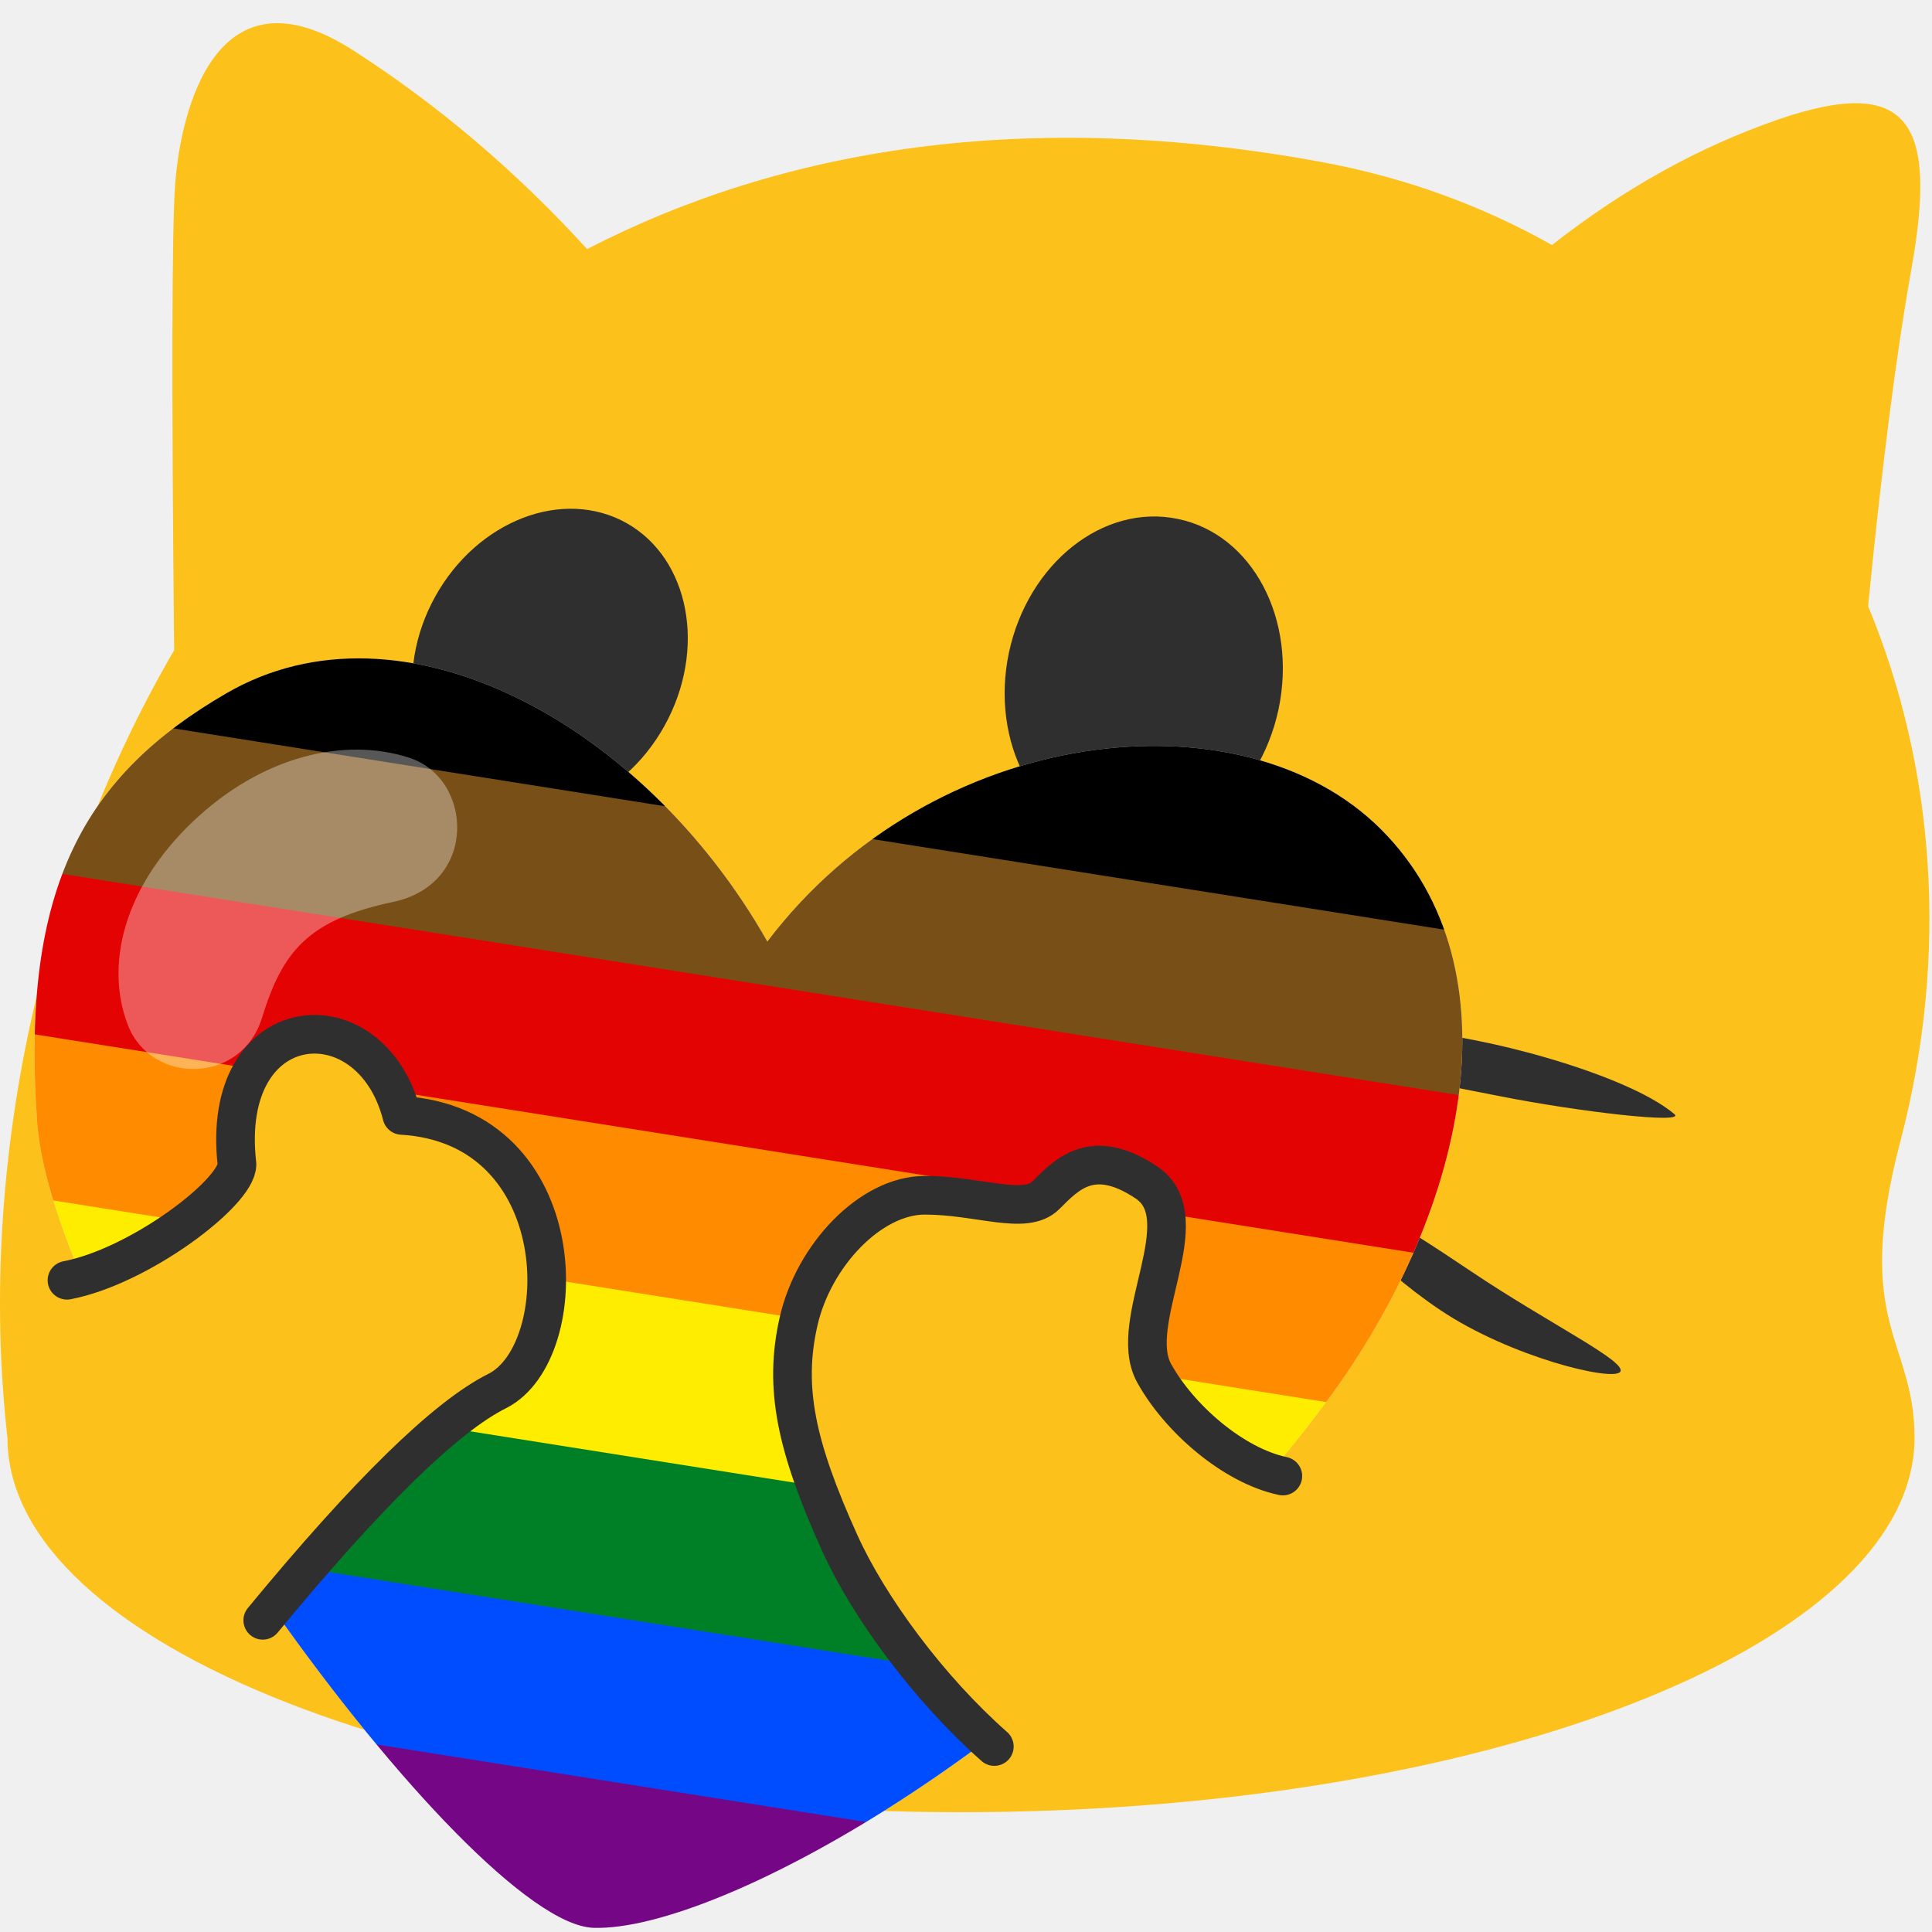
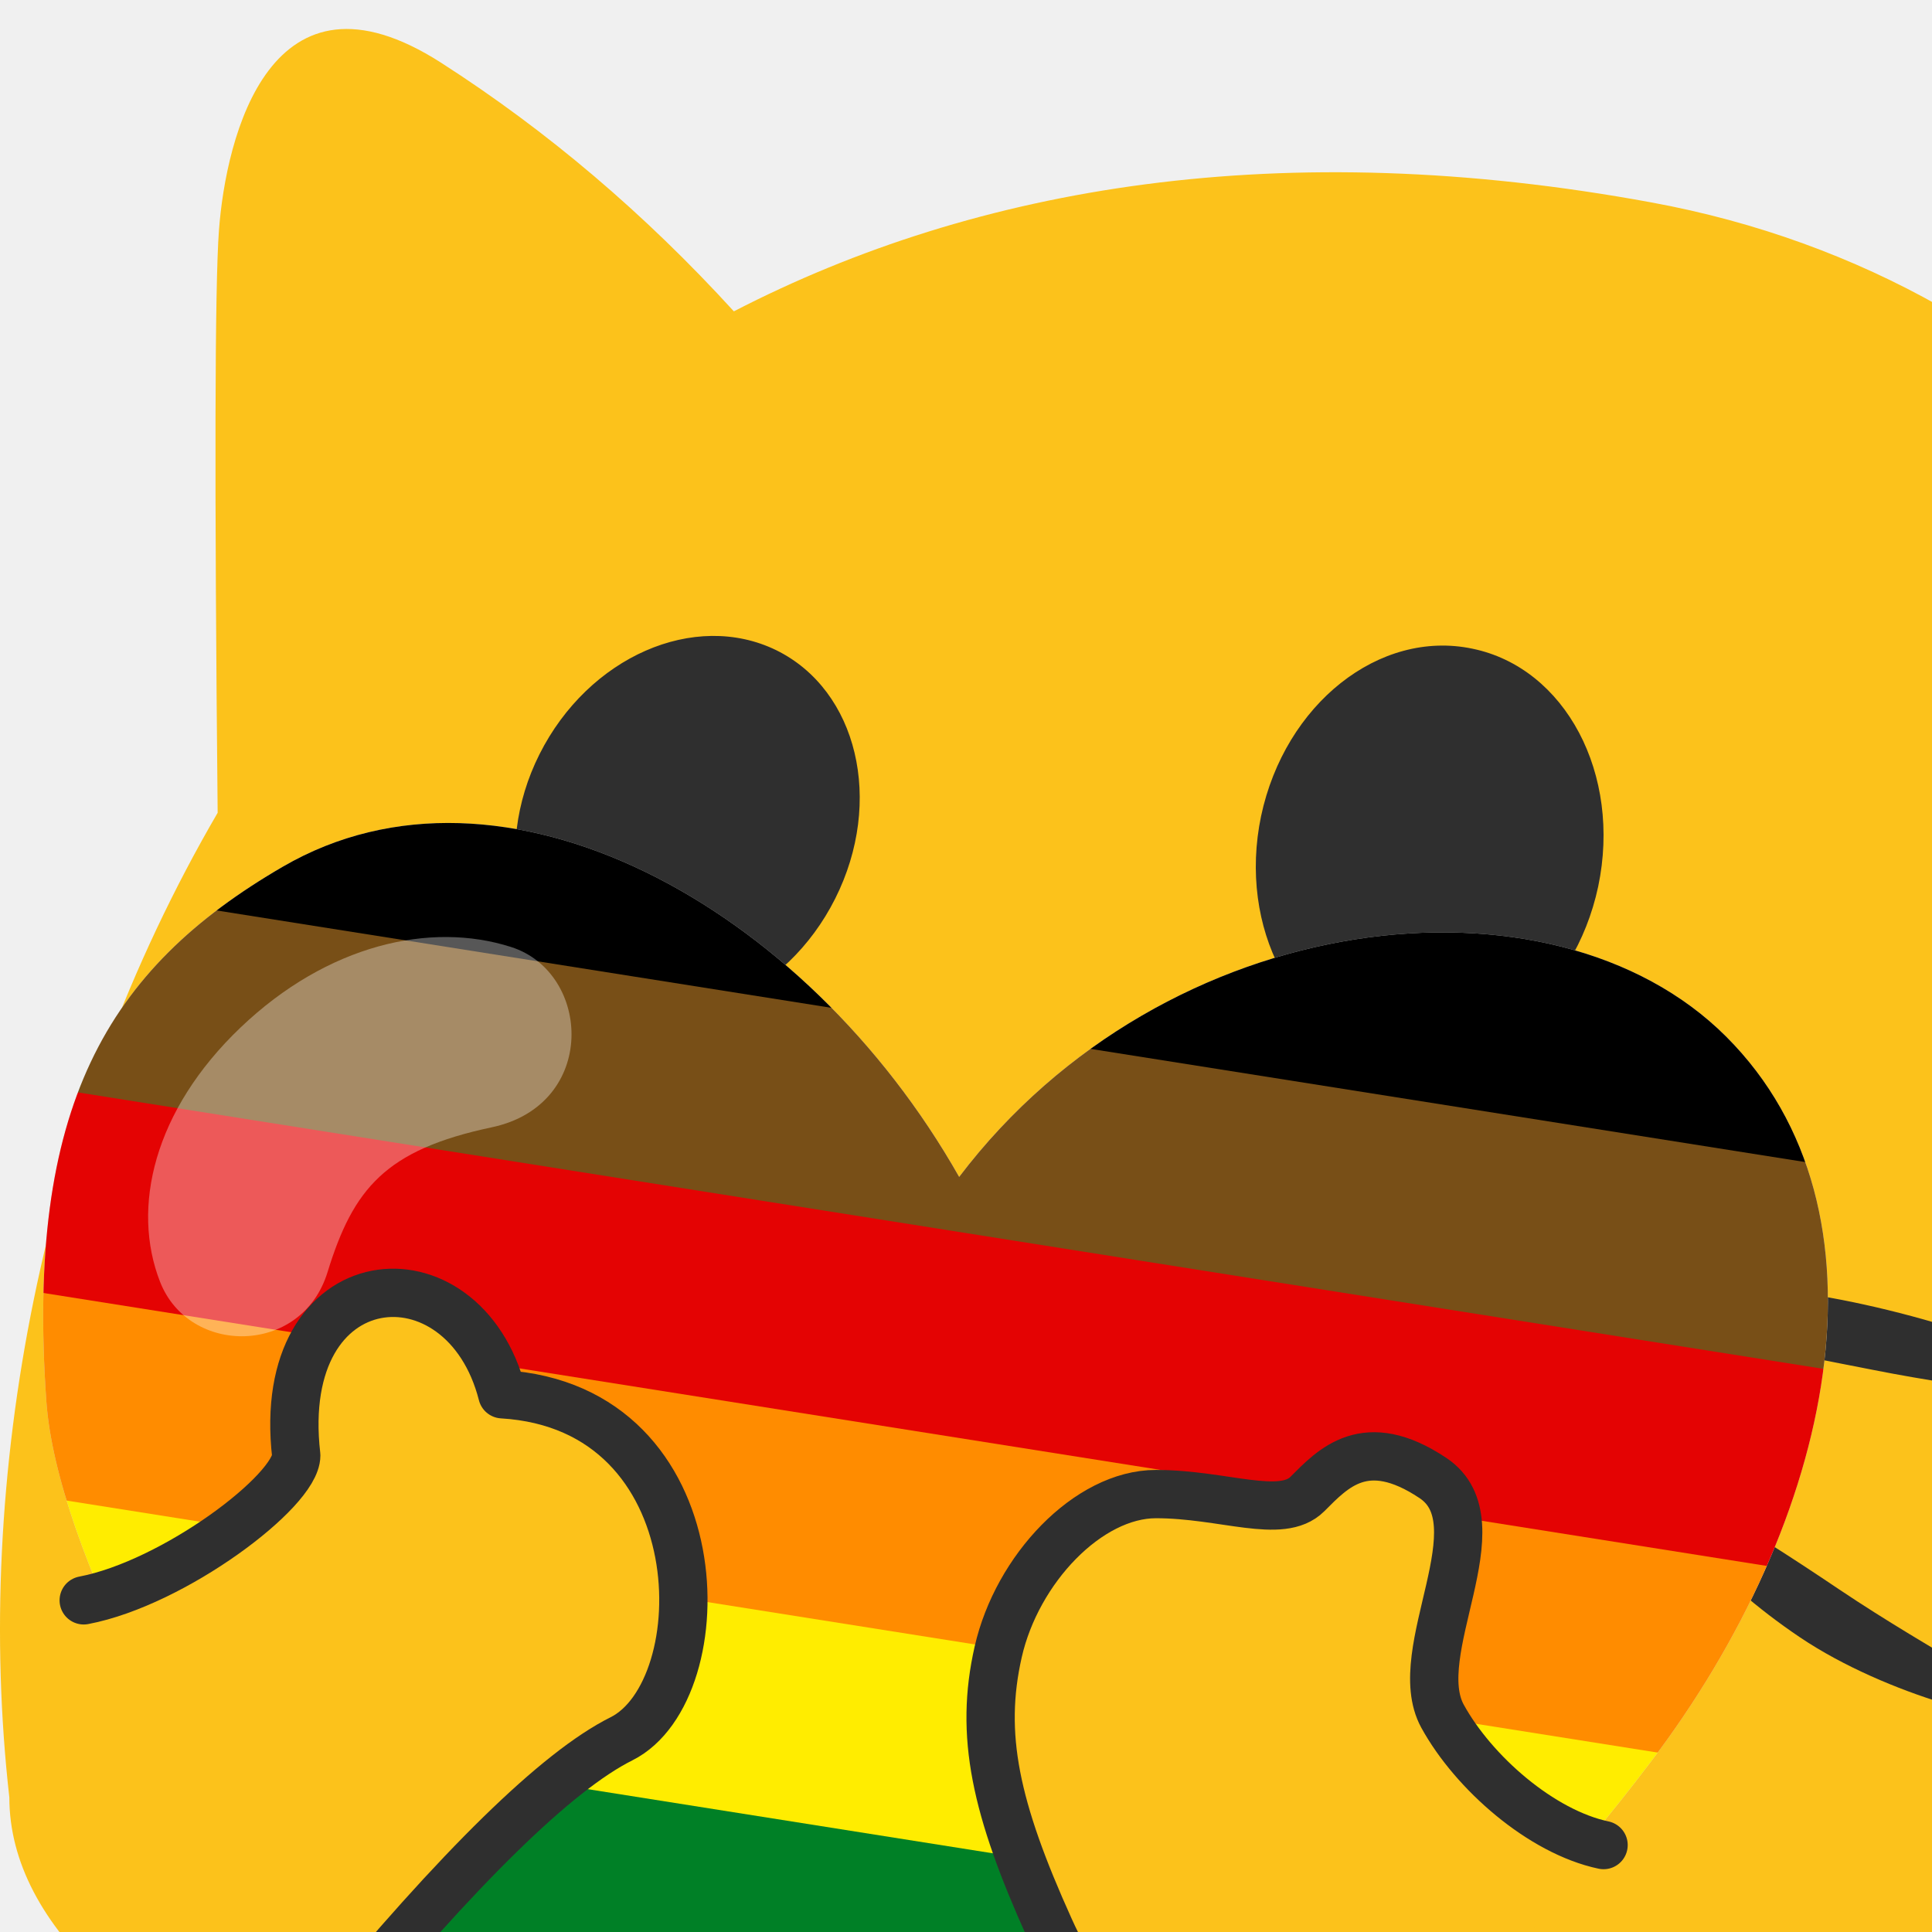
- <svg xmlns="http://www.w3.org/2000/svg" xmlns:xlink="http://www.w3.org/1999/xlink" viewBox="0 0 750 750">
+ <svg xmlns="http://www.w3.org/2000/svg" xmlns:xlink="http://www.w3.org/1999/xlink" viewBox="0 0 600 600">
  <defs>
    <path d="M523.079 66.934c54.087 54.088 33.802 149.947-23.638 225.507C403 420 266 495 217.379 493.369c-48.621-1.631-209.603-222.173-215.99-313.27C-5 89 20 46 74.858 14.147 142.991-25.411 237 26 284.876 110.508 349 26 468.99 12.847 523.079 66.934z" id="a" />
  </defs>
  <g fill="none" fill-rule="evenodd">
    <path d="M137 19.491c32.91 21.112 63.216 46.85 90.92 77.215l-.014-.015c75.63-39.051 170.425-54.906 284.899-33.835 32.755 6.01 62.79 17.081 89.657 32.264 27.89-21.871 57.07-38.082 87.538-48.629 52-18 62 2 52 58-5.856 32.796-11.456 76.395-16.797 130.798 25.837 62.334 31.613 135.054 12.493 207.876-18.707 71.143 5.588 76.91 5.53 115.04 0 5.002-.648 9.945-1.942 14.829-18.942 73.202-176.536 130.457-368.19 130.457-204.48 0-370.192-65.081-370.192-145.286-11.201-98.904 9.953-211.852 64.693-305.787C66.574 149.132 66.707 88.823 68 71.49c2.162-28.967 16-86 69-52z" fill="#FCC21B" fill-rule="nonzero" />
    <path d="M229 375.491c13.333 47.334 23 71.334 29 72 6 .667 26.667-18 62-56 27.333 46 43.667 71.334 49 76 5.333 4.667 28-15.666 68-61" stroke="#2F2F2F" stroke-width="30" stroke-linecap="round" stroke-linejoin="round" />
    <path d="M496.331 275.325c-7.4 34.708-36.728 57.983-65.513 51.959-28.989-6.093-46.436-39.158-39.172-73.865 7.4-34.776 36.728-58.052 65.649-51.959 28.853 5.956 46.368 38.952 39.036 73.865zM167.552 234.218c15.25-30.299 48.156-44.647 73.505-32.301 25.281 12.413 33.508 46.916 18.325 77.148-15.182 30.233-48.022 44.648-73.37 32.235-25.282-12.413-33.575-46.983-18.46-77.082z" fill="#2F2F2F" fill-rule="nonzero" />
    <g fill="#2F2F2F">
      <path d="M517 464.491c2.536-3.92 24.188 8.94 54 29 29.812 20.06 60.606 34.972 58 39-2.606 4.028-42.805-5.7-70-24s-44.536-40.08-42-44zM525 409.491c-2-6-2-10 23-9s83 16 102 32c4.7 3.957-37.13-.875-68-7-30.87-6.125-55-10-57-16zM151 412.491c-19 21-52 36-84 53s-49.439 8.264-14-13c35.439-21.263 84-43 98-40zM156 352.491c-53-2-107 5-116 16 0 3.438 103 3 116 0s8.636-15.674 0-16z" />
    </g>
    <g>
      <g transform="translate(13 255)">
        <mask id="b" fill="#fff">
          <use xlink:href="#a" />
        </mask>
        <use fill="#D8D8D8" xlink:href="#a" />
        <g fill-rule="nonzero" mask="url(#b)">
          <path fill="#750787" d="M-123.103-64.33L704.58 66.761l-78.687 496.807-827.682-131.092z" />
          <path fill="#004DFF" d="M-123.103-64.33L704.58 66.761l-68.901 435.024-827.683-131.092z" />
          <path fill="#008026" d="M-123.103-64.33L704.58 66.761l-59.015 372.605-827.683-131.092z" />
          <path fill="#FFED00" d="M-123.103-64.33L704.58 66.761l-49.23 310.822-827.682-131.092z" />
          <path fill="#FF8C00" d="M-123.103-64.33L704.58 66.761l-39.343 248.403-827.683-131.092z" />
          <path fill="#E40303" d="M-123.103-64.33L704.58 66.761l-29.558 186.62-827.683-131.091z" />
          <path fill="#784F17" d="M-123.103-64.33L704.58 66.761l-19.672 124.201-827.682-131.092z" />
          <path fill="#000" d="M-123.103-64.33L704.58 66.761l-9.886 62.419L-132.99-1.911z" />
        </g>
      </g>
      <path d="M74.715 319.095c-27.016 25.776-34 56-25 79s44 23 52-3 18-38 51-45 31-48 6-56-56.985-.776-84 25z" fill-opacity=".34" fill="#FFF" />
    </g>
    <g>
      <path d="M391 682c-32.042-30.366-53.709-58.032-65-83-16.937-37.452-21.85-60.259-16-86 5.85-25.741 28-49 49-49s42 8 47 0 29.951-11.435 39-5c9.049 6.435 7 27 5 37s-11 16-2 37c7.964 18.582 25.63 32.582 53 42L391 682z" fill="#FCC21B" />
      <path d="M386 678c-25.376-22.366-48.709-54.032-60-79-16.937-37.452-21.85-60.259-16-86 5.85-25.741 28-49 49-49s39 8 47 0 18-19 39-5-8 54 3 74c9.618 17.487 30.63 35.915 50 40" stroke="#2F2F2F" stroke-width="15" stroke-linecap="round" stroke-linejoin="round" />
    </g>
    <g>
      <path d="M26 497c28-5.333 50-20.333 66-45-3-69 58-59 64-19 53 0 67 92 37 107-20 10-50.333 39.667-91 89L26 497z" fill="#FCC21B" />
      <path d="M26 497c28-5.333 66-34 66-45-7-61 52-66 64-19 67 4 67 92 37 107-20 10-50.333 39.667-91 89" stroke="#2F2F2F" stroke-width="15" stroke-linecap="round" stroke-linejoin="round" />
    </g>
  </g>
</svg>
